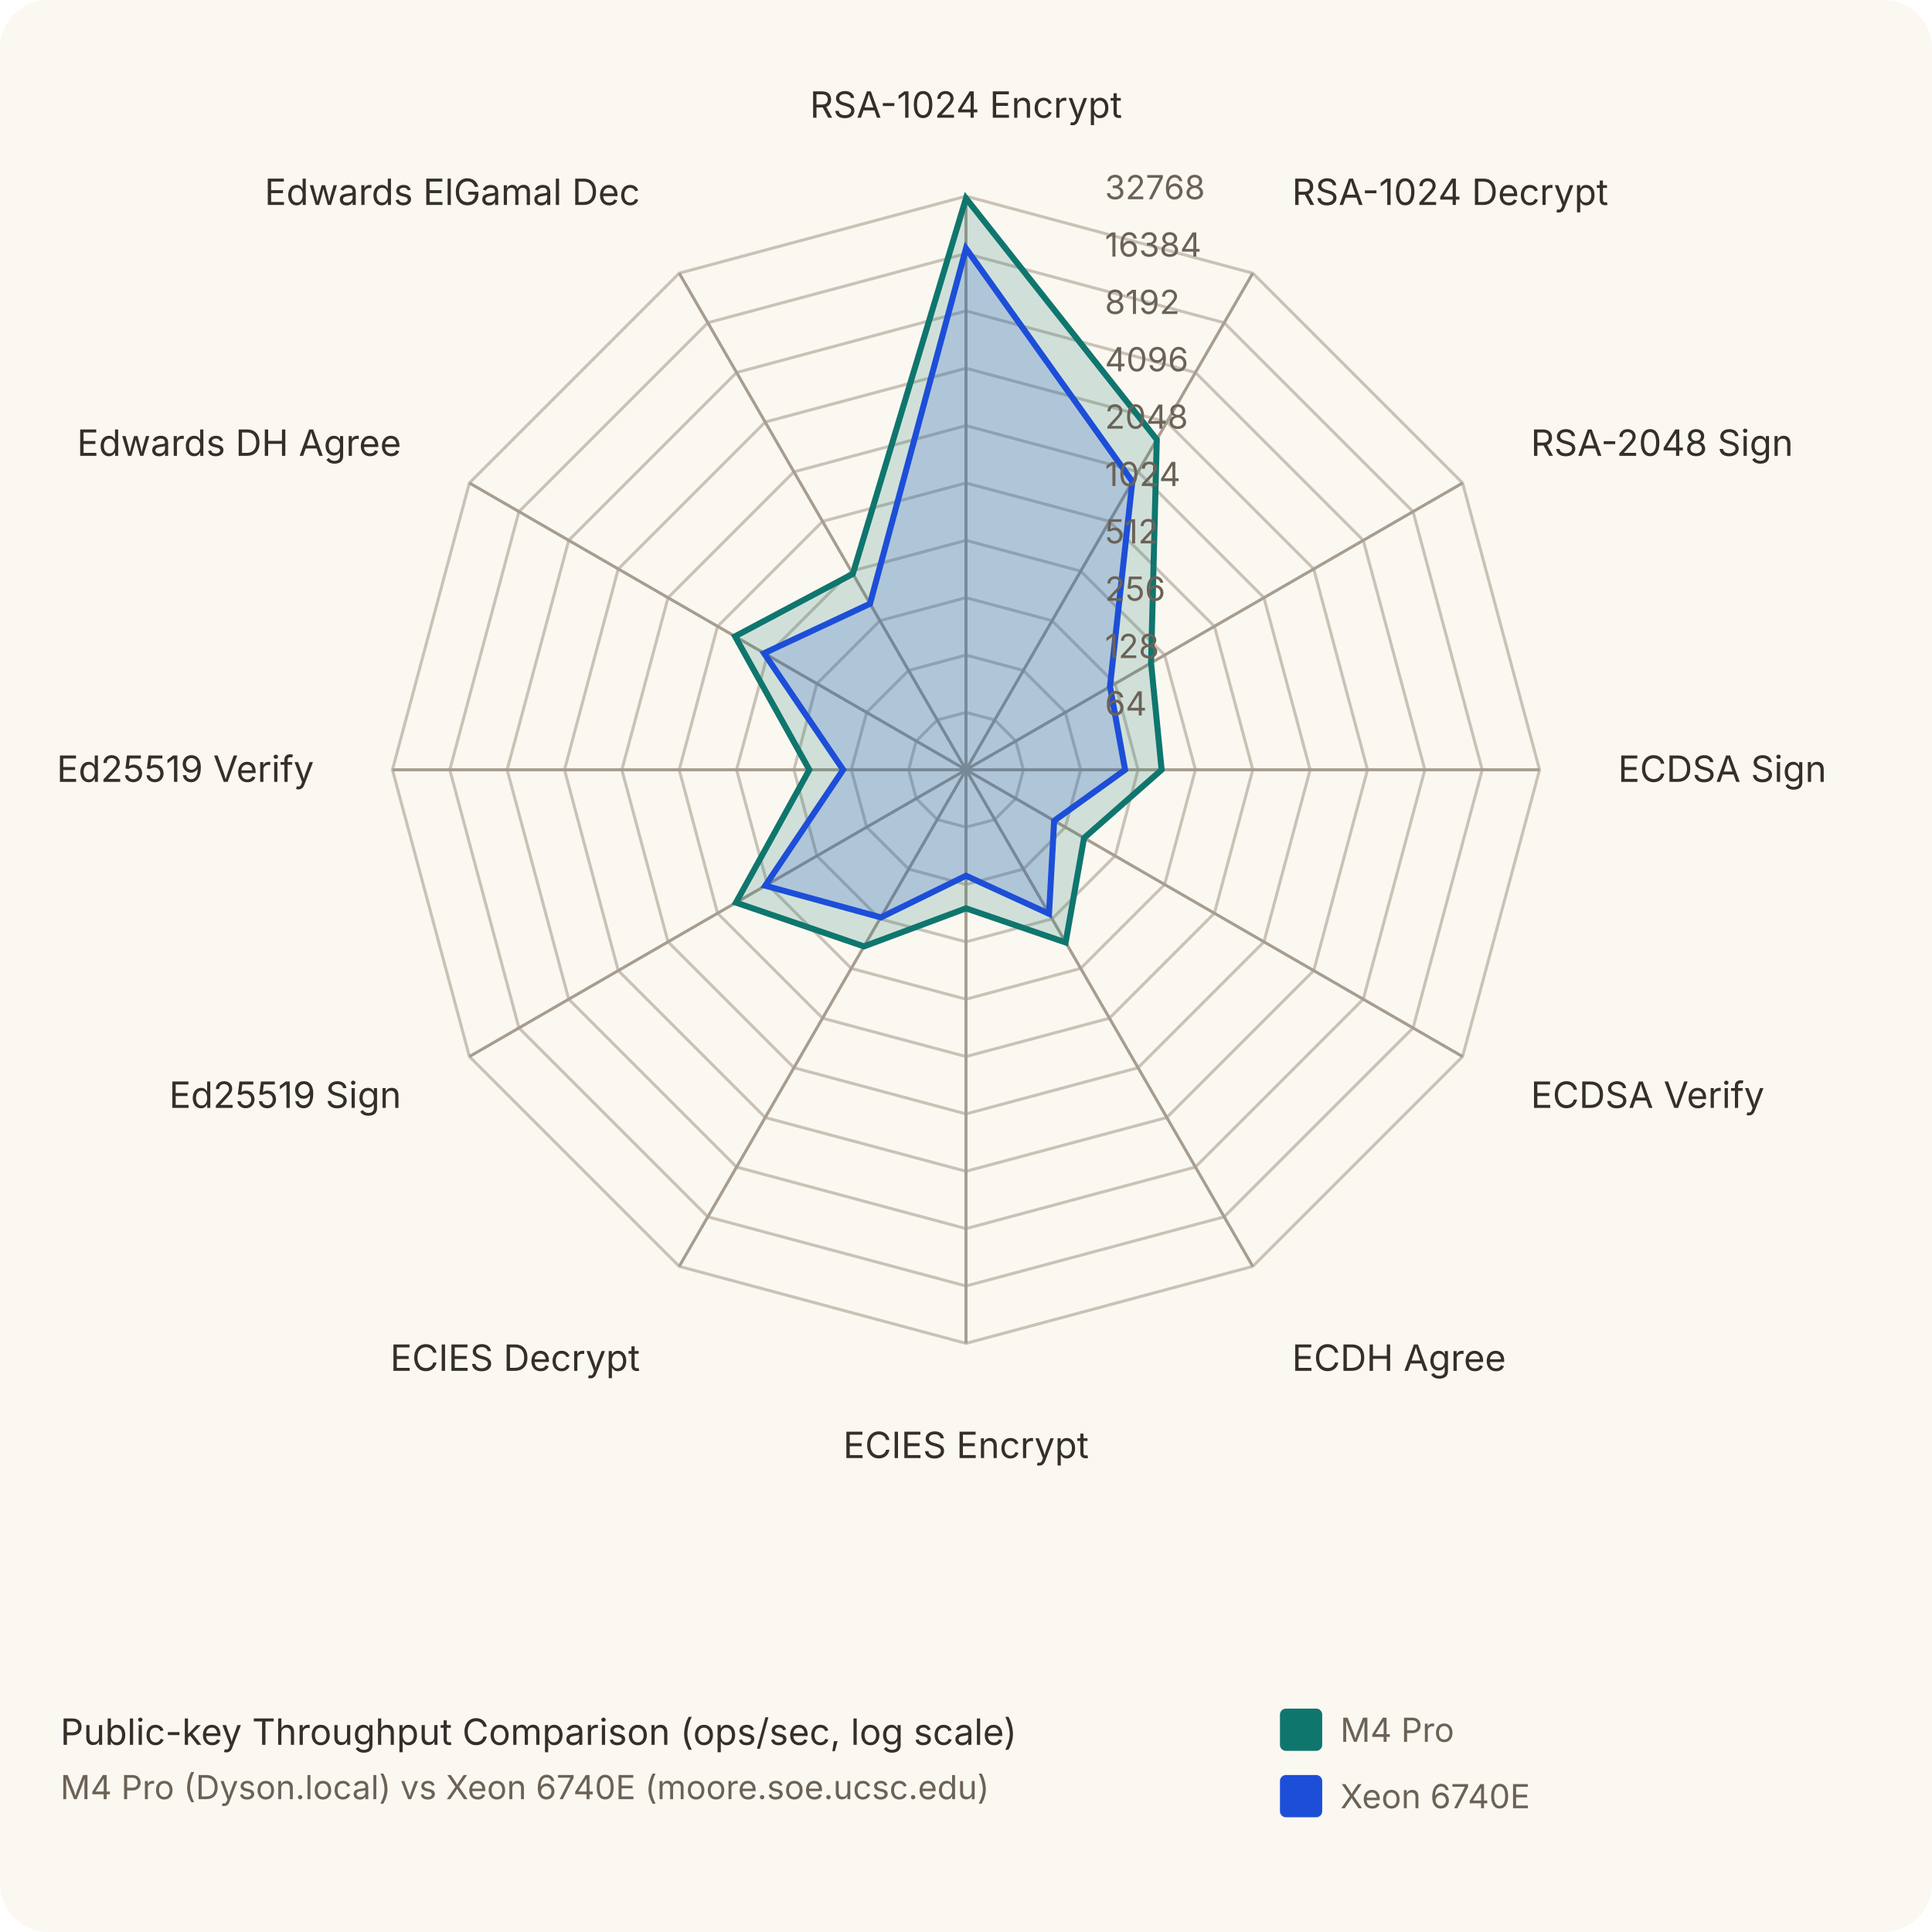
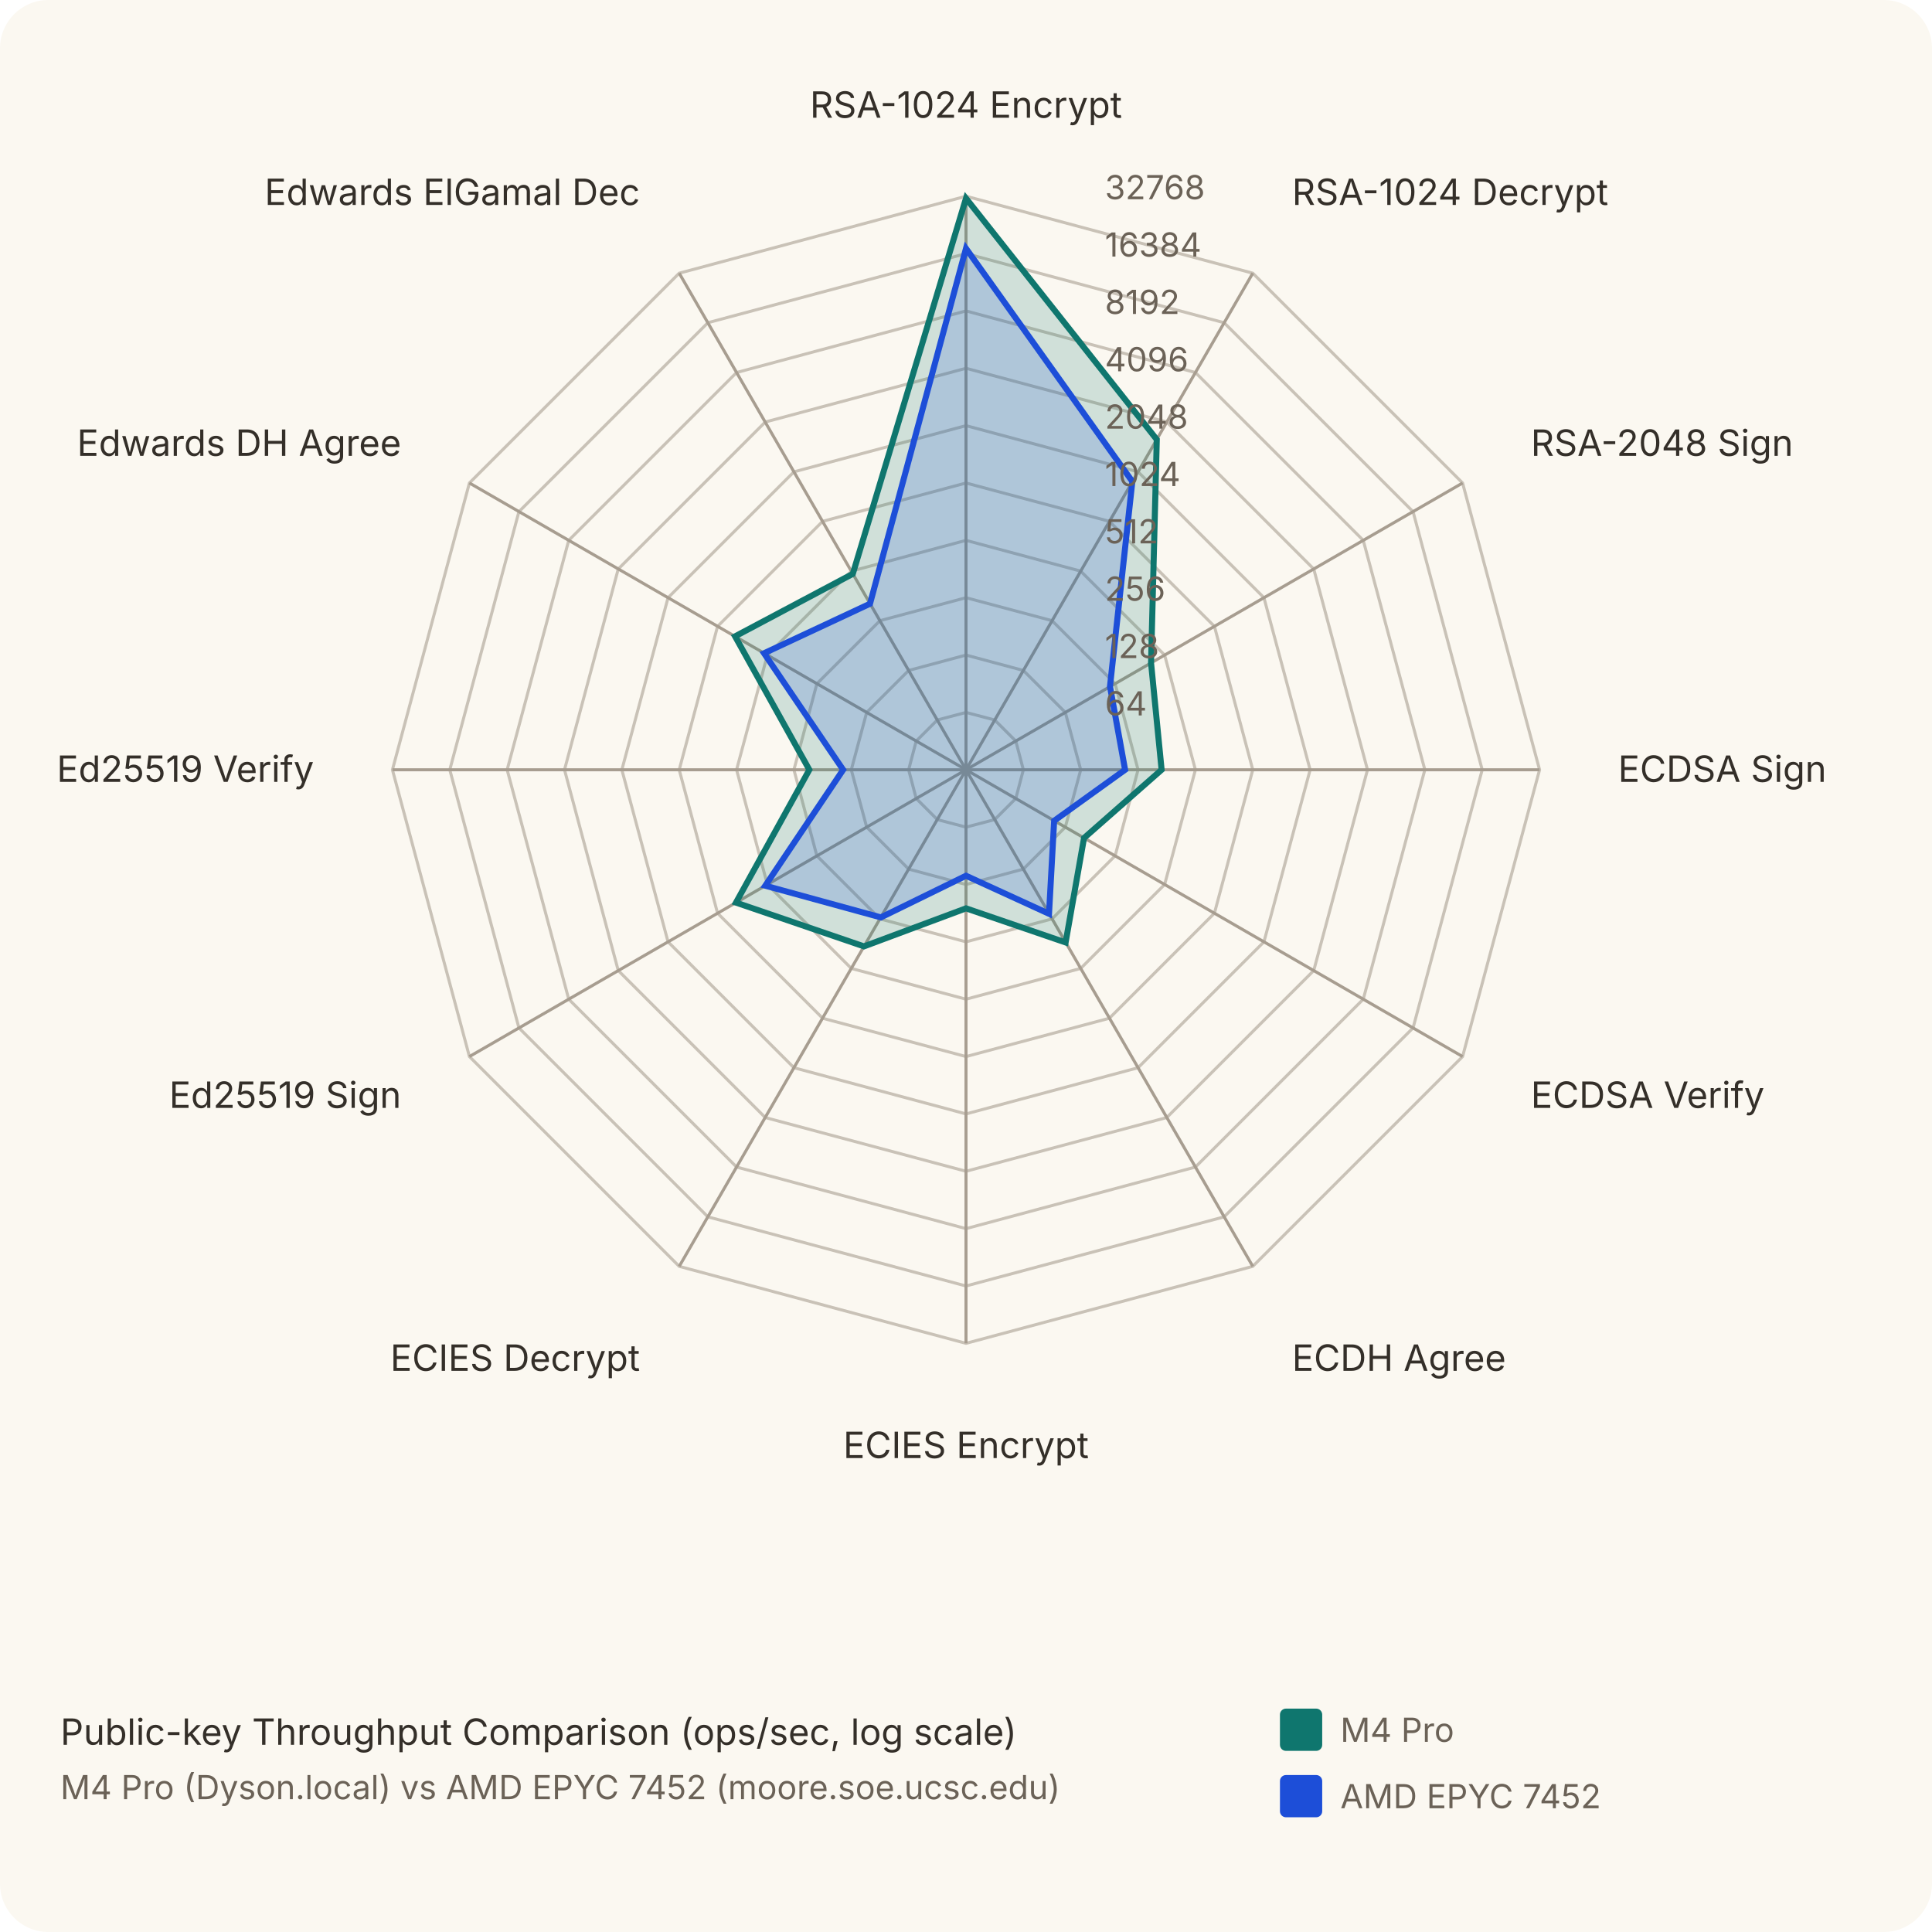
<svg xmlns="http://www.w3.org/2000/svg" width="640" height="640" viewBox="0 0 640 640" role="img" aria-labelledby="title desc">
  <style>
    .bg { fill: #fbf8f1; }
    .grid { fill: none; stroke: #c9c2b7; stroke-width: 1; }
    .axis { stroke: #a79d90; stroke-width: 1; }
    .label { fill: #342f29; font: 12px ui-sans-serif, -apple-system, BlinkMacSystemFont, "Segoe UI", sans-serif; }
    .small { fill: #6b6257; font: 11px ui-sans-serif, -apple-system, BlinkMacSystemFont, "Segoe UI", sans-serif; }
    .apple-fill { fill: #0f766e; fill-opacity: 0.18; stroke: #0f766e; stroke-width: 2; }
    .xeon-fill { fill: #1d4ed8; fill-opacity: 0.18; stroke: #1d4ed8; stroke-width: 2; }
  </style>
  <rect class="bg" x="0" y="0" width="640" height="640" rx="16" />
  <polygon class="grid" points="320.0,236.0 329.5,238.5 336.5,245.5 339.0,255.0 336.5,264.5 329.5,271.5 320.0,274.0 310.5,271.5 303.5,264.5 301.0,255.0 303.5,245.5 310.5,238.5" />
  <polygon class="grid" points="320.0,217.0 339.0,222.1 352.9,236.0 358.0,255.0 352.9,274.0 339.0,287.9 320.0,293.0 301.0,287.9 287.1,274.0 282.0,255.0 287.1,236.0 301.0,222.1" />
  <polygon class="grid" points="320.0,198.0 348.5,205.6 369.4,226.5 377.0,255.0 369.4,283.5 348.5,304.4 320.0,312.0 291.5,304.4 270.6,283.5 263.0,255.0 270.6,226.5 291.5,205.6" />
  <polygon class="grid" points="320.0,179.0 358.0,189.2 385.8,217.0 396.0,255.0 385.8,293.0 358.0,320.8 320.0,331.0 282.0,320.8 254.2,293.0 244.0,255.0 254.2,217.0 282.0,189.2" />
  <polygon class="grid" points="320.0,160.0 367.5,172.7 402.3,207.5 415.0,255.0 402.3,302.5 367.5,337.3 320.0,350.0 272.5,337.3 237.7,302.5 225.0,255.0 237.7,207.5 272.5,172.7" />
  <polygon class="grid" points="320.0,141.0 377.0,156.3 418.7,198.0 434.0,255.0 418.7,312.0 377.0,353.7 320.0,369.0 263.0,353.7 221.3,312.0 206.0,255.0 221.3,198.0 263.0,156.3" />
  <polygon class="grid" points="320.0,122.0 386.5,139.8 435.2,188.5 453.0,255.0 435.2,321.5 386.5,370.2 320.0,388.0 253.5,370.2 204.8,321.5 187.0,255.0 204.8,188.5 253.5,139.8" />
  <polygon class="grid" points="320.0,103.0 396.0,123.4 451.6,179.0 472.0,255.0 451.6,331.0 396.0,386.6 320.0,407.0 244.0,386.6 188.4,331.0 168.0,255.0 188.4,179.0 244.0,123.4" />
  <polygon class="grid" points="320.0,84.0 405.5,106.9 468.1,169.5 491.0,255.0 468.1,340.5 405.5,403.1 320.0,426.0 234.5,403.1 171.9,340.5 149.0,255.0 171.9,169.5 234.5,106.9" />
  <polygon class="grid" points="320.0,65.0 415.0,90.5 484.5,160.0 510.0,255.0 484.5,350.0 415.0,419.5 320.0,445.0 225.0,419.5 155.5,350.0 130.0,255.0 155.5,160.0 225.0,90.5" />
  <line class="axis" x1="320" y1="255" x2="320.0" y2="65.0" />
  <line class="axis" x1="320" y1="255" x2="415.0" y2="90.5" />
  <line class="axis" x1="320" y1="255" x2="484.5" y2="160.0" />
  <line class="axis" x1="320" y1="255" x2="510.0" y2="255.0" />
  <line class="axis" x1="320" y1="255" x2="484.5" y2="350.0" />
  <line class="axis" x1="320" y1="255" x2="415.0" y2="419.5" />
  <line class="axis" x1="320" y1="255" x2="320.0" y2="445.0" />
  <line class="axis" x1="320" y1="255" x2="225.0" y2="419.5" />
  <line class="axis" x1="320" y1="255" x2="155.5" y2="350.0" />
  <line class="axis" x1="320" y1="255" x2="130.0" y2="255.0" />
  <line class="axis" x1="320" y1="255" x2="155.5" y2="160.0" />
  <line class="axis" x1="320" y1="255" x2="225.0" y2="90.5" />
  <polygon class="apple-fill" points="320.0,65.7 383.2,145.6 381.3,219.6 384.8,255.0 359.1,277.6 353.0,312.2 320.0,300.9 286.2,313.5 243.8,299.0 268.1,255.0 243.5,210.8 282.5,190.1" />
  <polygon class="xeon-fill" points="320.0,82.3 375.1,159.5 367.7,227.4 372.7,255.0 349.2,271.9 347.5,302.7 320.0,290.1 291.8,303.9 253.5,293.4 279.3,255.0 253.1,216.4 288.2,200.0" />
  <text class="small" x="366" y="237">64</text>
  <text class="small" x="366" y="218">128</text>
  <text class="small" x="366" y="199">256</text>
  <text class="small" x="366" y="180">512</text>
  <text class="small" x="366" y="161">1024</text>
  <text class="small" x="366" y="142">2048</text>
  <text class="small" x="366" y="123">4096</text>
  <text class="small" x="366" y="104">8192</text>
  <text class="small" x="366" y="85">16384</text>
  <text class="small" x="366" y="66">32768</text>
  <text class="label" x="320.0" y="39.0" text-anchor="middle">RSA-1024 Encrypt</text>
  <text class="label" x="428.0" y="67.9" text-anchor="start">RSA-1024 Decrypt</text>
  <text class="label" x="507.1" y="151.0" text-anchor="start">RSA-2048 Sign</text>
  <text class="label" x="536.0" y="259.0" text-anchor="start">ECDSA Sign</text>
  <text class="label" x="507.1" y="367.0" text-anchor="start">ECDSA Verify</text>
  <text class="label" x="428.0" y="454.1" text-anchor="start">ECDH Agree</text>
  <text class="label" x="320.0" y="483.0" text-anchor="middle">ECIES Encrypt</text>
  <text class="label" x="212.0" y="454.1" text-anchor="end">ECIES Decrypt</text>
  <text class="label" x="132.9" y="367.0" text-anchor="end">Ed25519 Sign</text>
  <text class="label" x="104.0" y="259.0" text-anchor="end">Ed25519 Verify</text>
  <text class="label" x="132.9" y="151.0" text-anchor="end">Edwards DH Agree</text>
  <text class="label" x="212.0" y="67.9" text-anchor="end">Edwards ElGamal Dec</text>
  <text class="label" x="20" y="578">Public-key Throughput Comparison (ops/sec, log scale)</text>
-   <text class="small" x="20" y="596">M4 Pro (Dyson.local) vs Xeon 6740E (moore.soe.ucsc.edu)</text>
+   <text class="small" x="20" y="596">M4 Pro (Dyson.local) vs AMD EPYC 7452 (moore.soe.ucsc.edu)</text>
  <rect x="424" y="566" width="14" height="14" fill="#0f766e" rx="2" />
  <text class="small" x="444" y="577">M4 Pro</text>
  <rect x="424" y="588" width="14" height="14" fill="#1d4ed8" rx="2" />
-   <text class="small" x="444" y="599">Xeon 6740E</text>
+   <text class="small" x="444" y="599">AMD EPYC 7452</text>
</svg>
